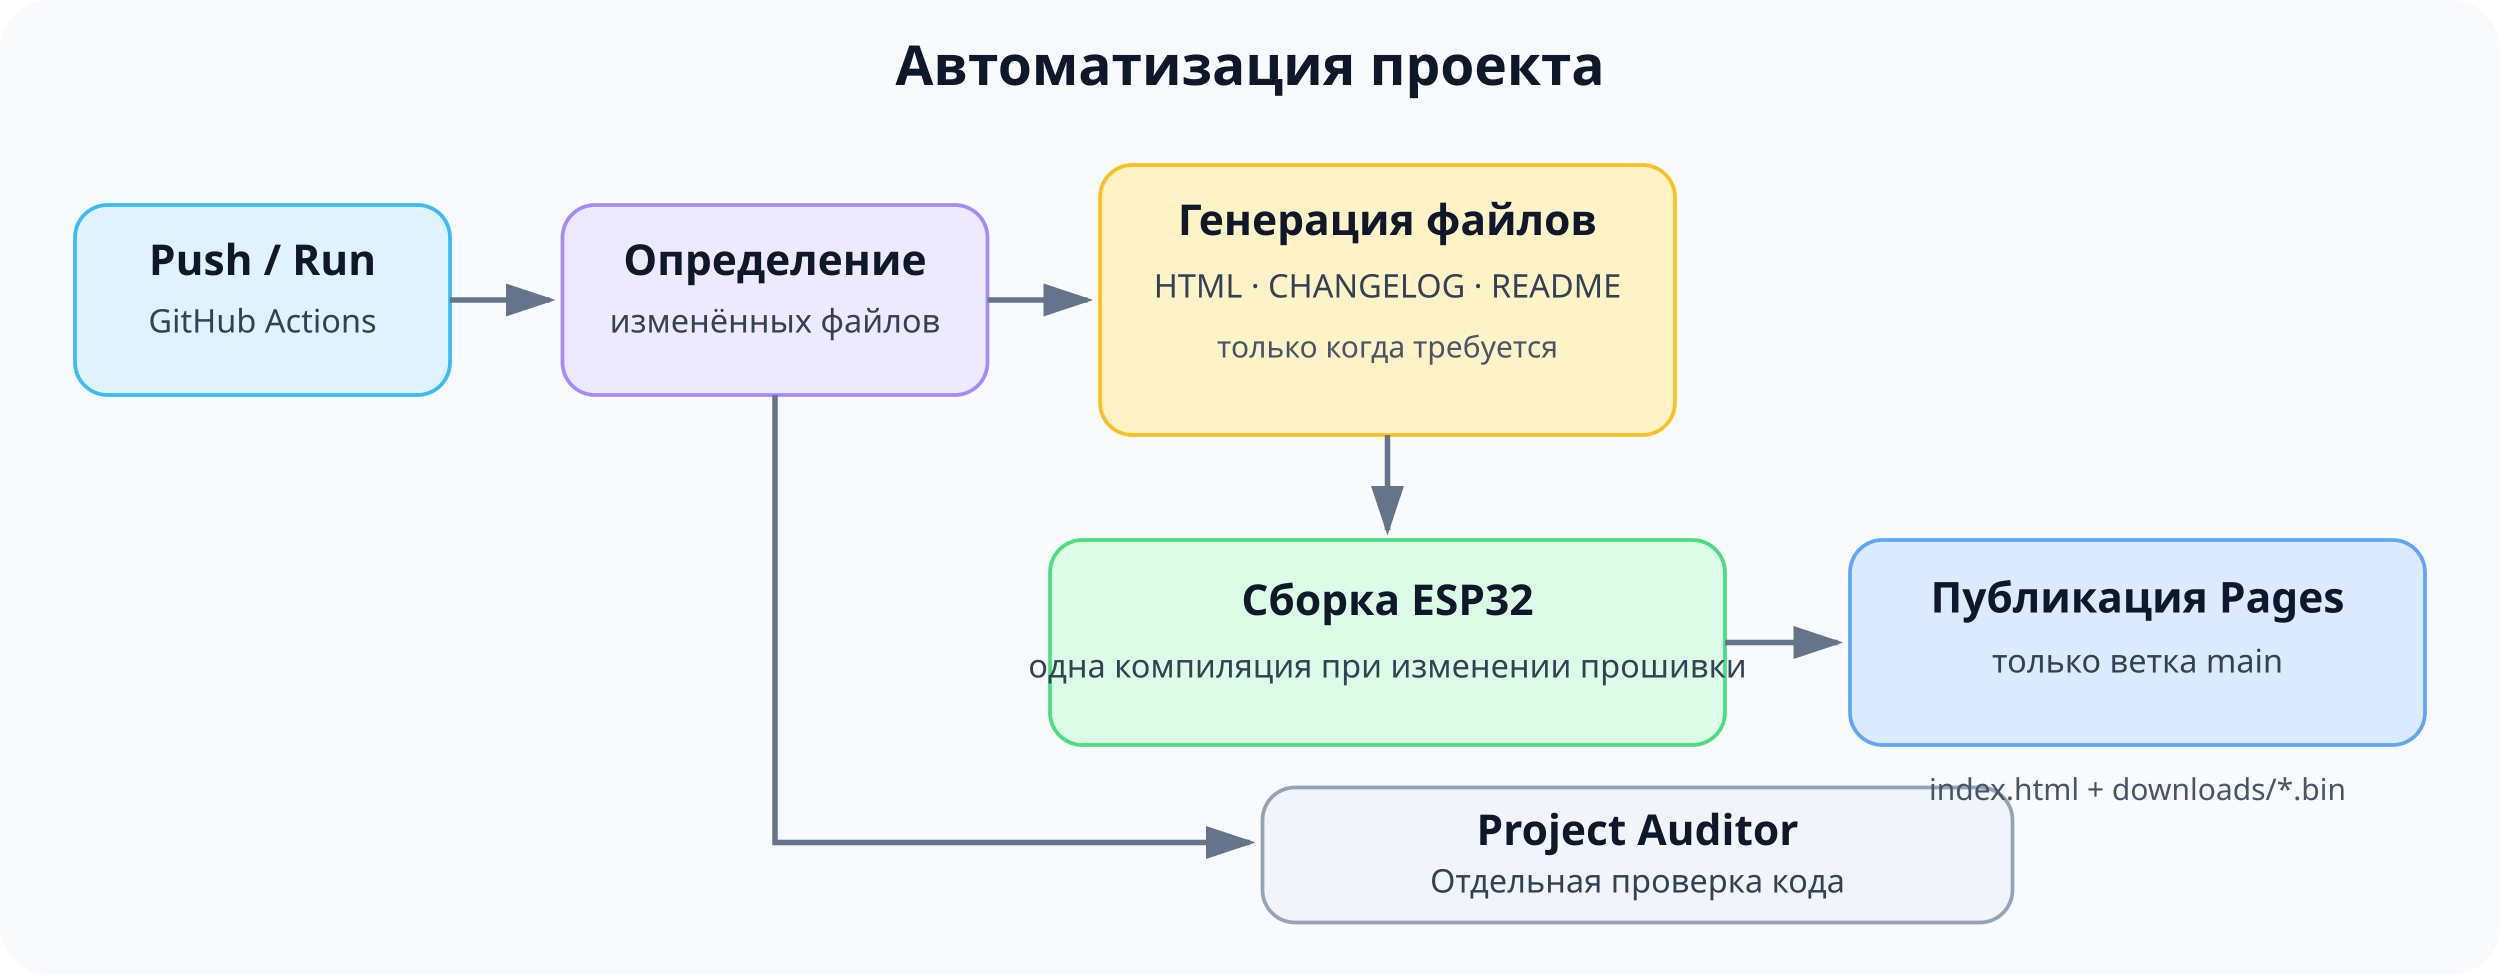
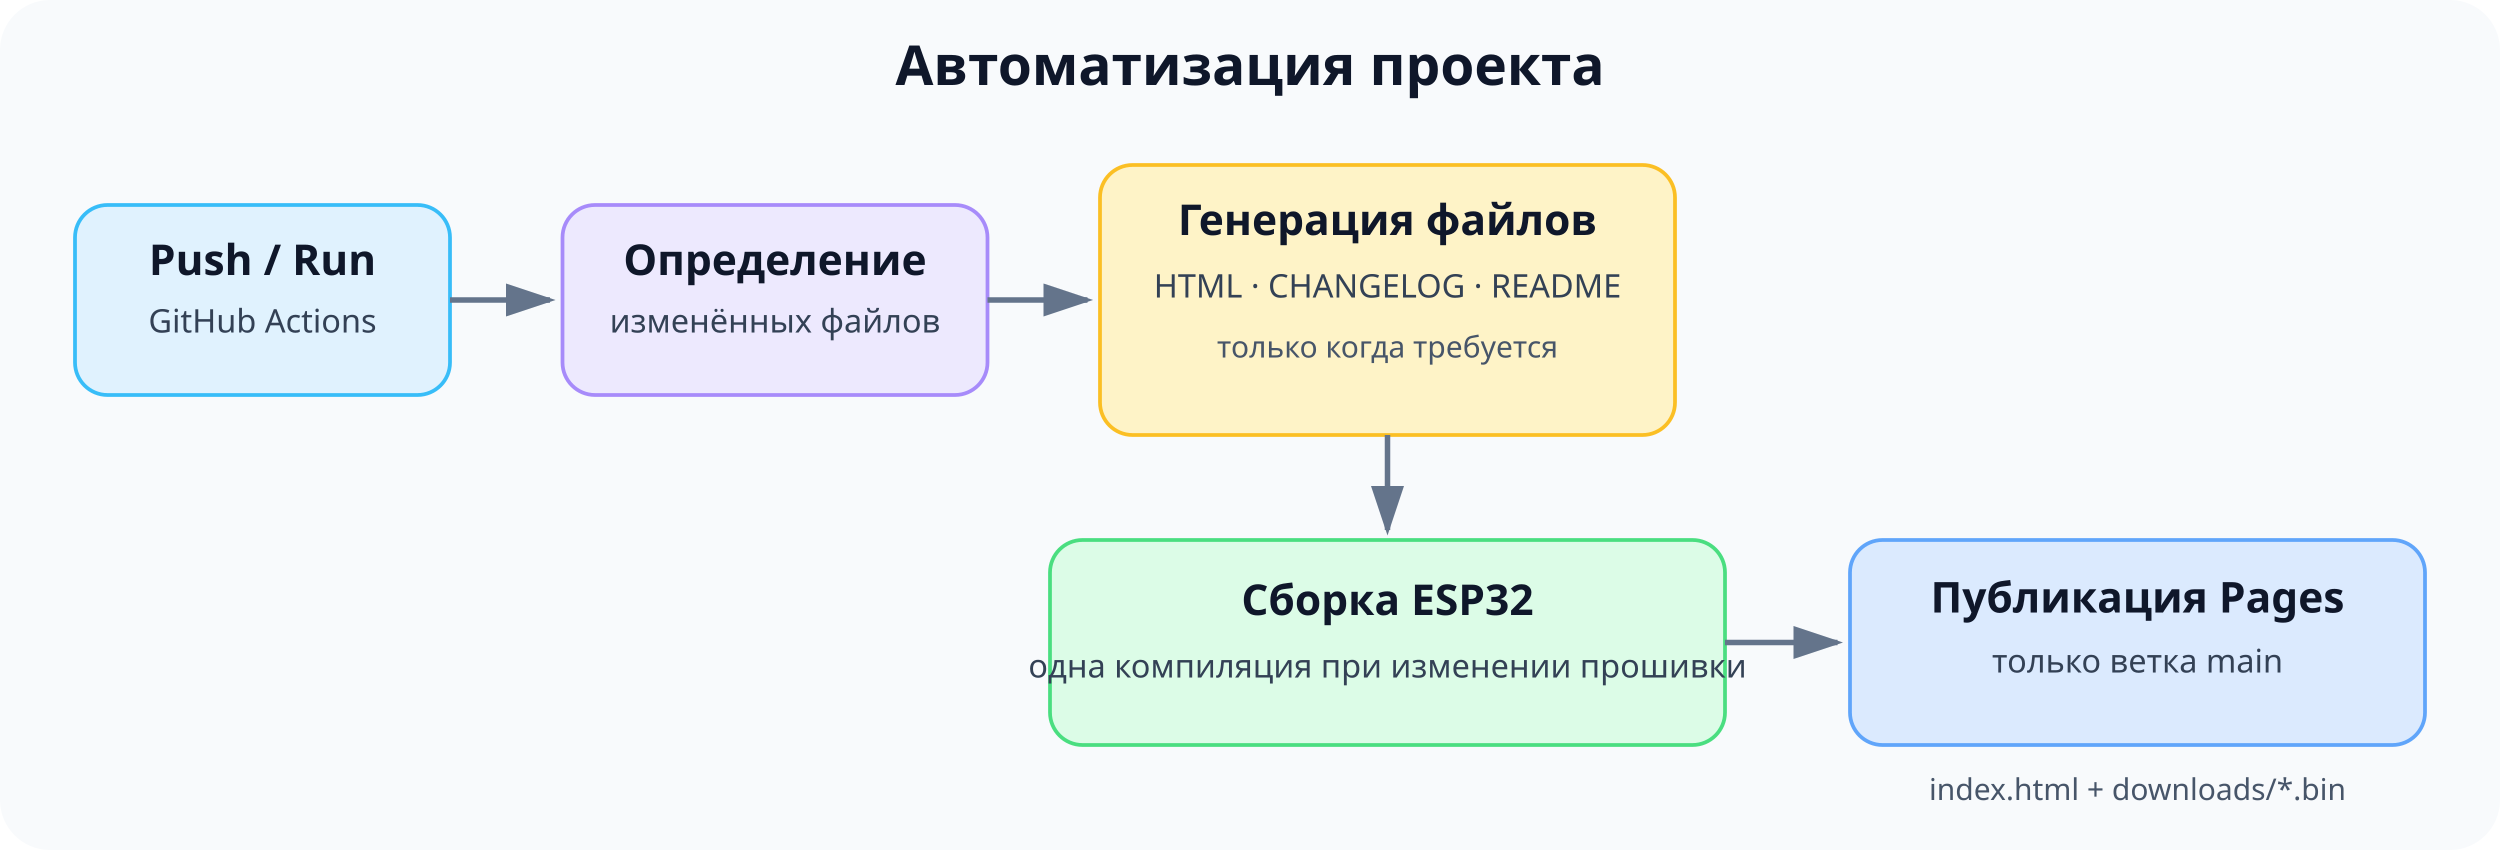
- <svg xmlns="http://www.w3.org/2000/svg" width="1000" height="390" viewBox="0 0 1000 390" role="img" aria-labelledby="title desc">
+ <svg xmlns="http://www.w3.org/2000/svg" width="1000" height="340" viewBox="0 0 1000 340" role="img" aria-labelledby="title desc">
  <defs>
    <marker id="arrow" markerWidth="10" markerHeight="10" refX="8" refY="3" orient="auto">
      <path d="M0,0 L0,6 L9,3 z" fill="#64748b" />
    </marker>
-     <style>.t{font:600 17px system-ui,sans-serif;fill:#0f172a}.s{font:13px system-ui,sans-serif;fill:#334155}.m{font:12px system-ui,sans-serif;fill:#475569}.line{stroke:#64748b;stroke-width:2.2;fill:none;marker-end:url(#arrow)}.b{stroke-width:1.5;rx:13}</style>
+     <style>
+       .t{font:600 17px system-ui,sans-serif;fill:#0f172a}
+       .s{font:13px system-ui,sans-serif;fill:#334155}
+       .m{font:12px system-ui,sans-serif;fill:#475569}
+       .line{stroke:#64748b;stroke-width:2.2;fill:none;marker-end:url(#arrow)}
+       .b{stroke-width:1.5;rx:13}
+     </style>
  </defs>
-   <rect width="1000" height="390" rx="20" fill="#f8fafc" />
+   <rect width="1000" height="340" rx="20" fill="#f8fafc" />
  <text x="500" y="34" text-anchor="middle" class="t" style="font-size:22px">Автоматизация проекта</text>
  <rect x="30" y="82" width="150" height="76" class="b" fill="#e0f2fe" stroke="#38bdf8" />
  <text x="105" y="110" text-anchor="middle" class="t">Push / Run</text>
  <text x="105" y="133" text-anchor="middle" class="s">GitHub Actions</text>
  <path d="M180 120 H220" class="line" />
  <rect x="225" y="82" width="170" height="76" class="b" fill="#ede9fe" stroke="#a78bfa" />
  <text x="310" y="110" text-anchor="middle" class="t">Определение</text>
  <text x="310" y="133" text-anchor="middle" class="s">изменённых файлов</text>
  <path d="M395 120 H435" class="line" />
  <rect x="440" y="66" width="230" height="108" class="b" fill="#fef3c7" stroke="#fbbf24" />
  <text x="555" y="94" text-anchor="middle" class="t">Генерация файлов</text>
  <text x="555" y="119" text-anchor="middle" class="s">HTML · CHANGELOG · README</text>
  <text x="555" y="143" text-anchor="middle" class="m">только когда требуется</text>
  <path d="M555 174 V212" class="line" />
  <rect x="420" y="216" width="270" height="82" class="b" fill="#dcfce7" stroke="#4ade80" />
  <text x="555" y="246" text-anchor="middle" class="t">Сборка ESP32</text>
  <text x="555" y="271" text-anchor="middle" class="s">одна компиляция при изменении прошивки</text>
  <path d="M690 257 H735" class="line" />
  <rect x="740" y="216" width="230" height="82" class="b" fill="#dbeafe" stroke="#60a5fa" />
  <text x="855" y="245" text-anchor="middle" class="t">Публикация Pages</text>
  <text x="855" y="269" text-anchor="middle" class="s">только ветка main</text>
-   <path d="M310 158 V337 H500" class="line" />
-   <rect x="505" y="315" width="300" height="54" class="b" fill="#f1f5f9" stroke="#94a3b8" />
-   <text x="655" y="338" text-anchor="middle" class="t">Project Auditor</text>
-   <text x="655" y="357" text-anchor="middle" class="s">Отдельная проверка кода</text>
  <text x="855" y="320" text-anchor="middle" class="m">index.html + downloads/*.bin</text>
</svg>
